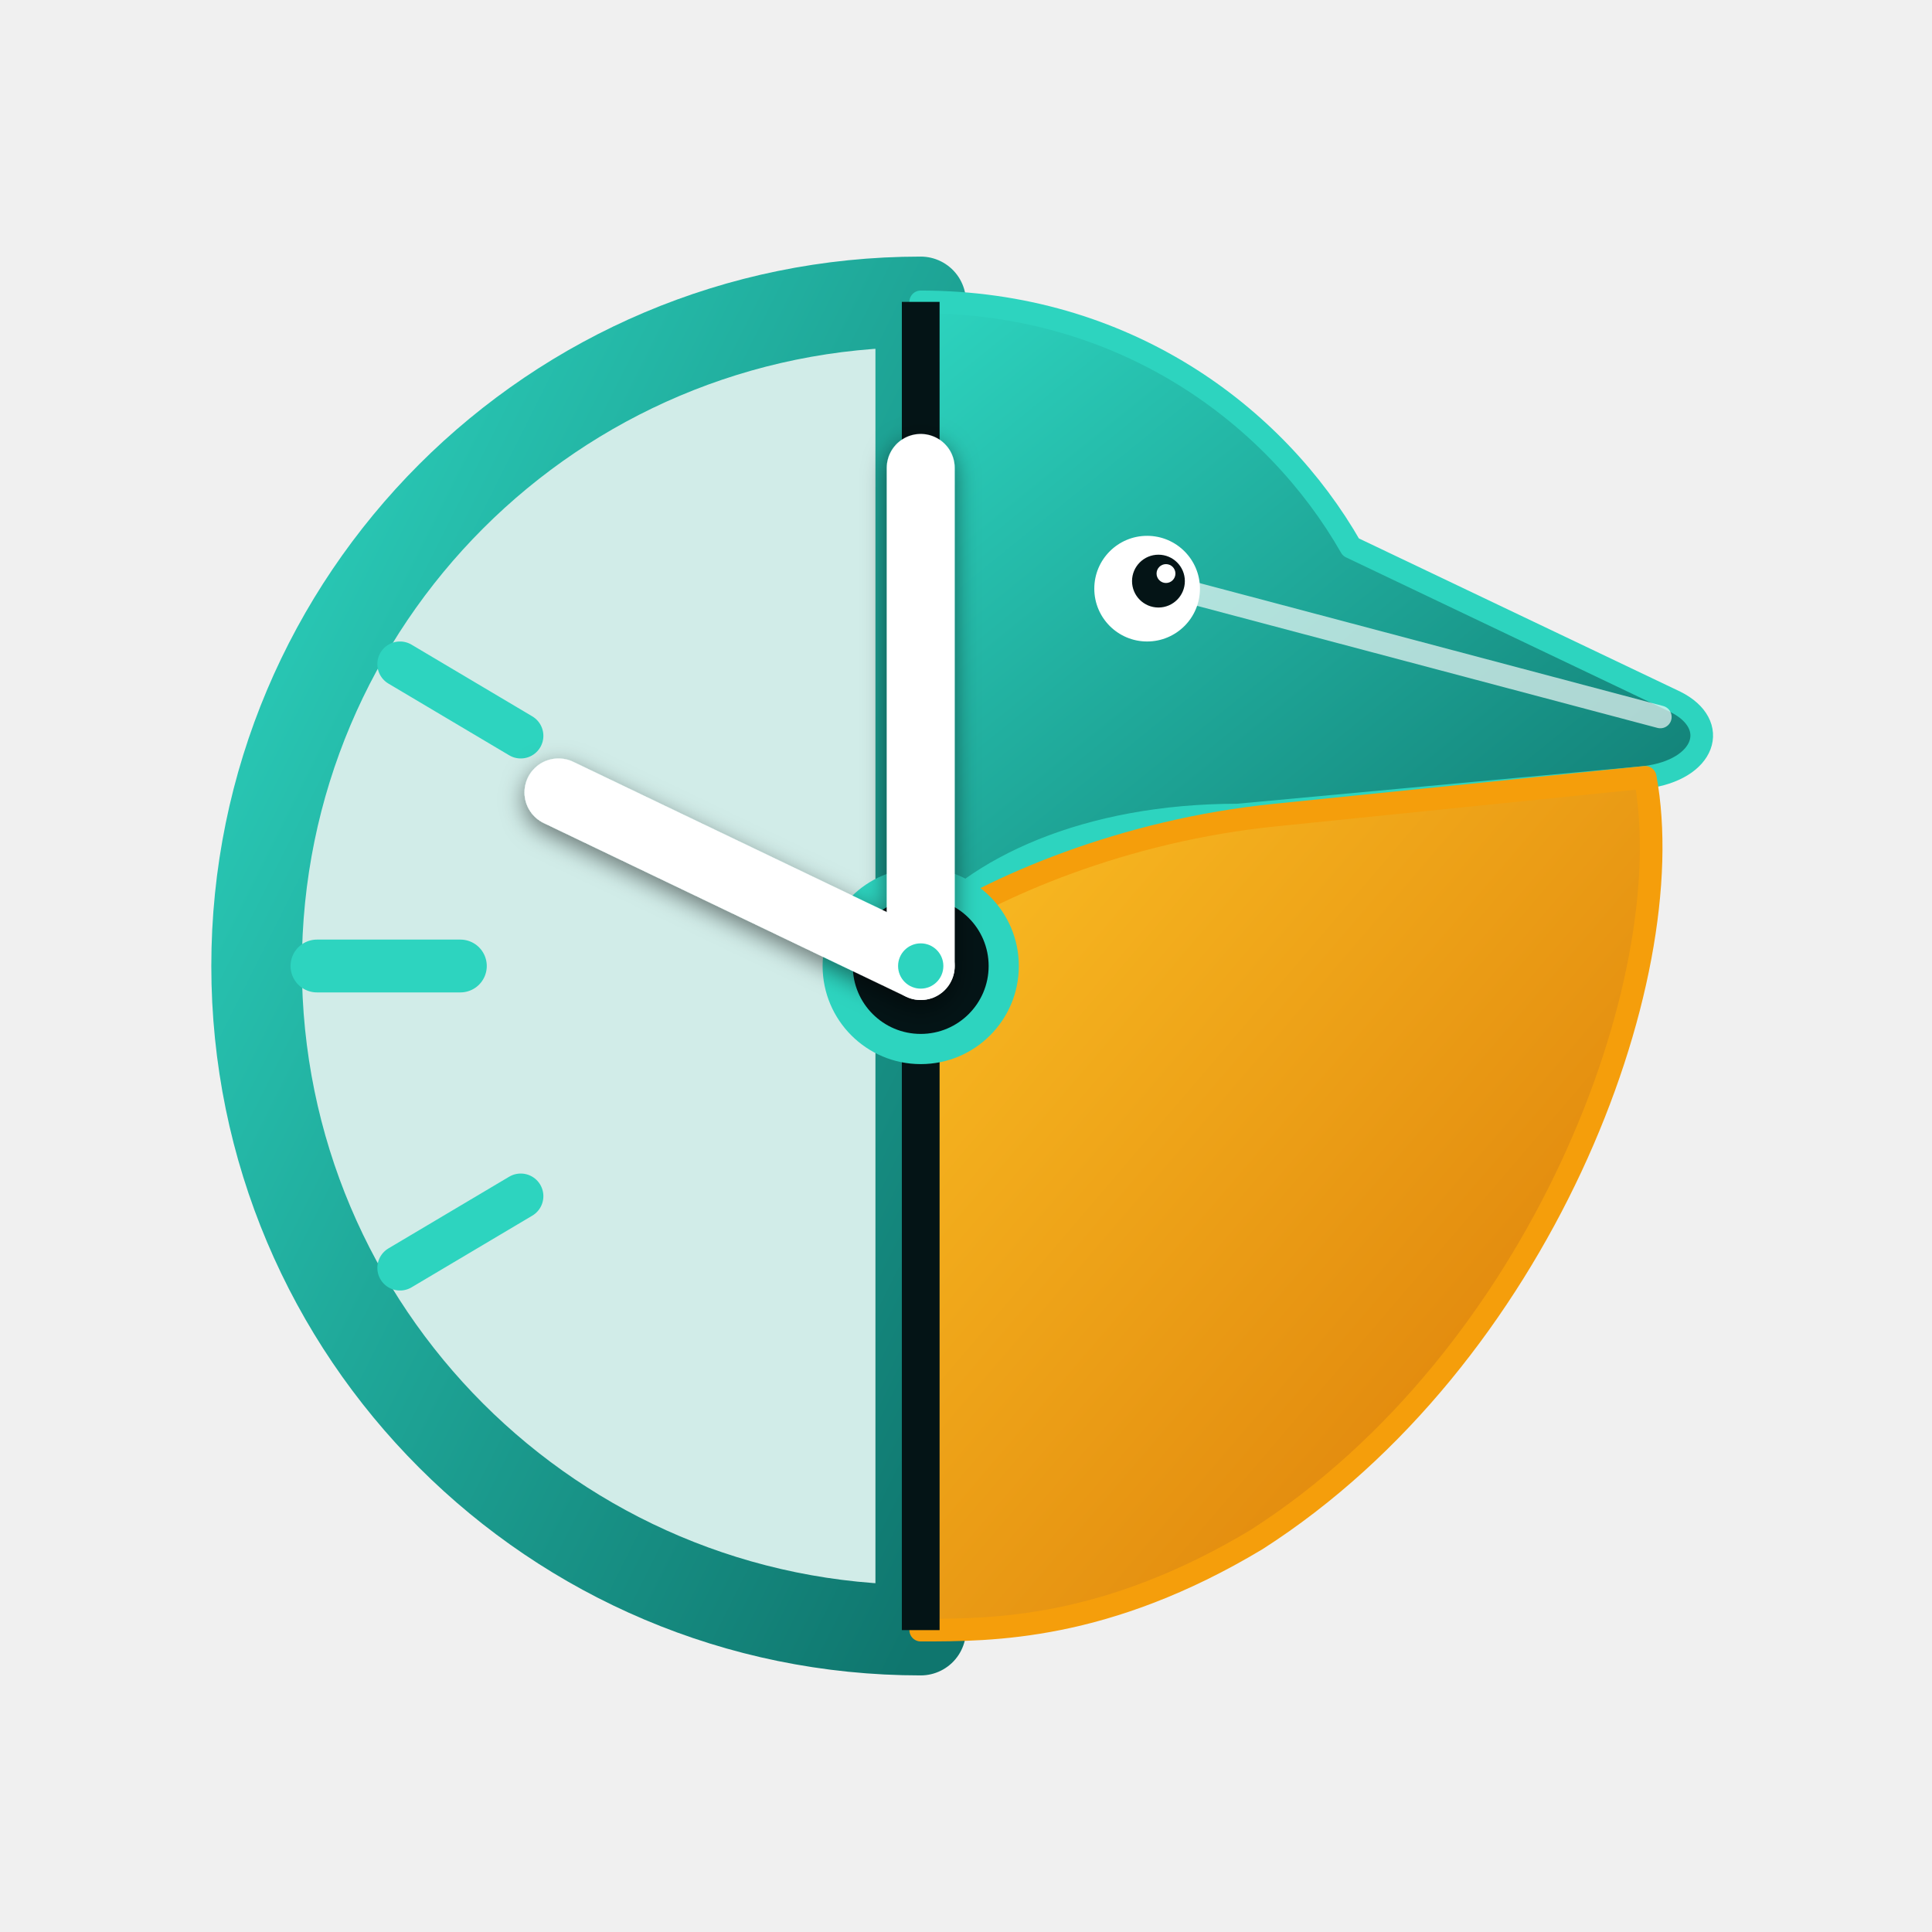
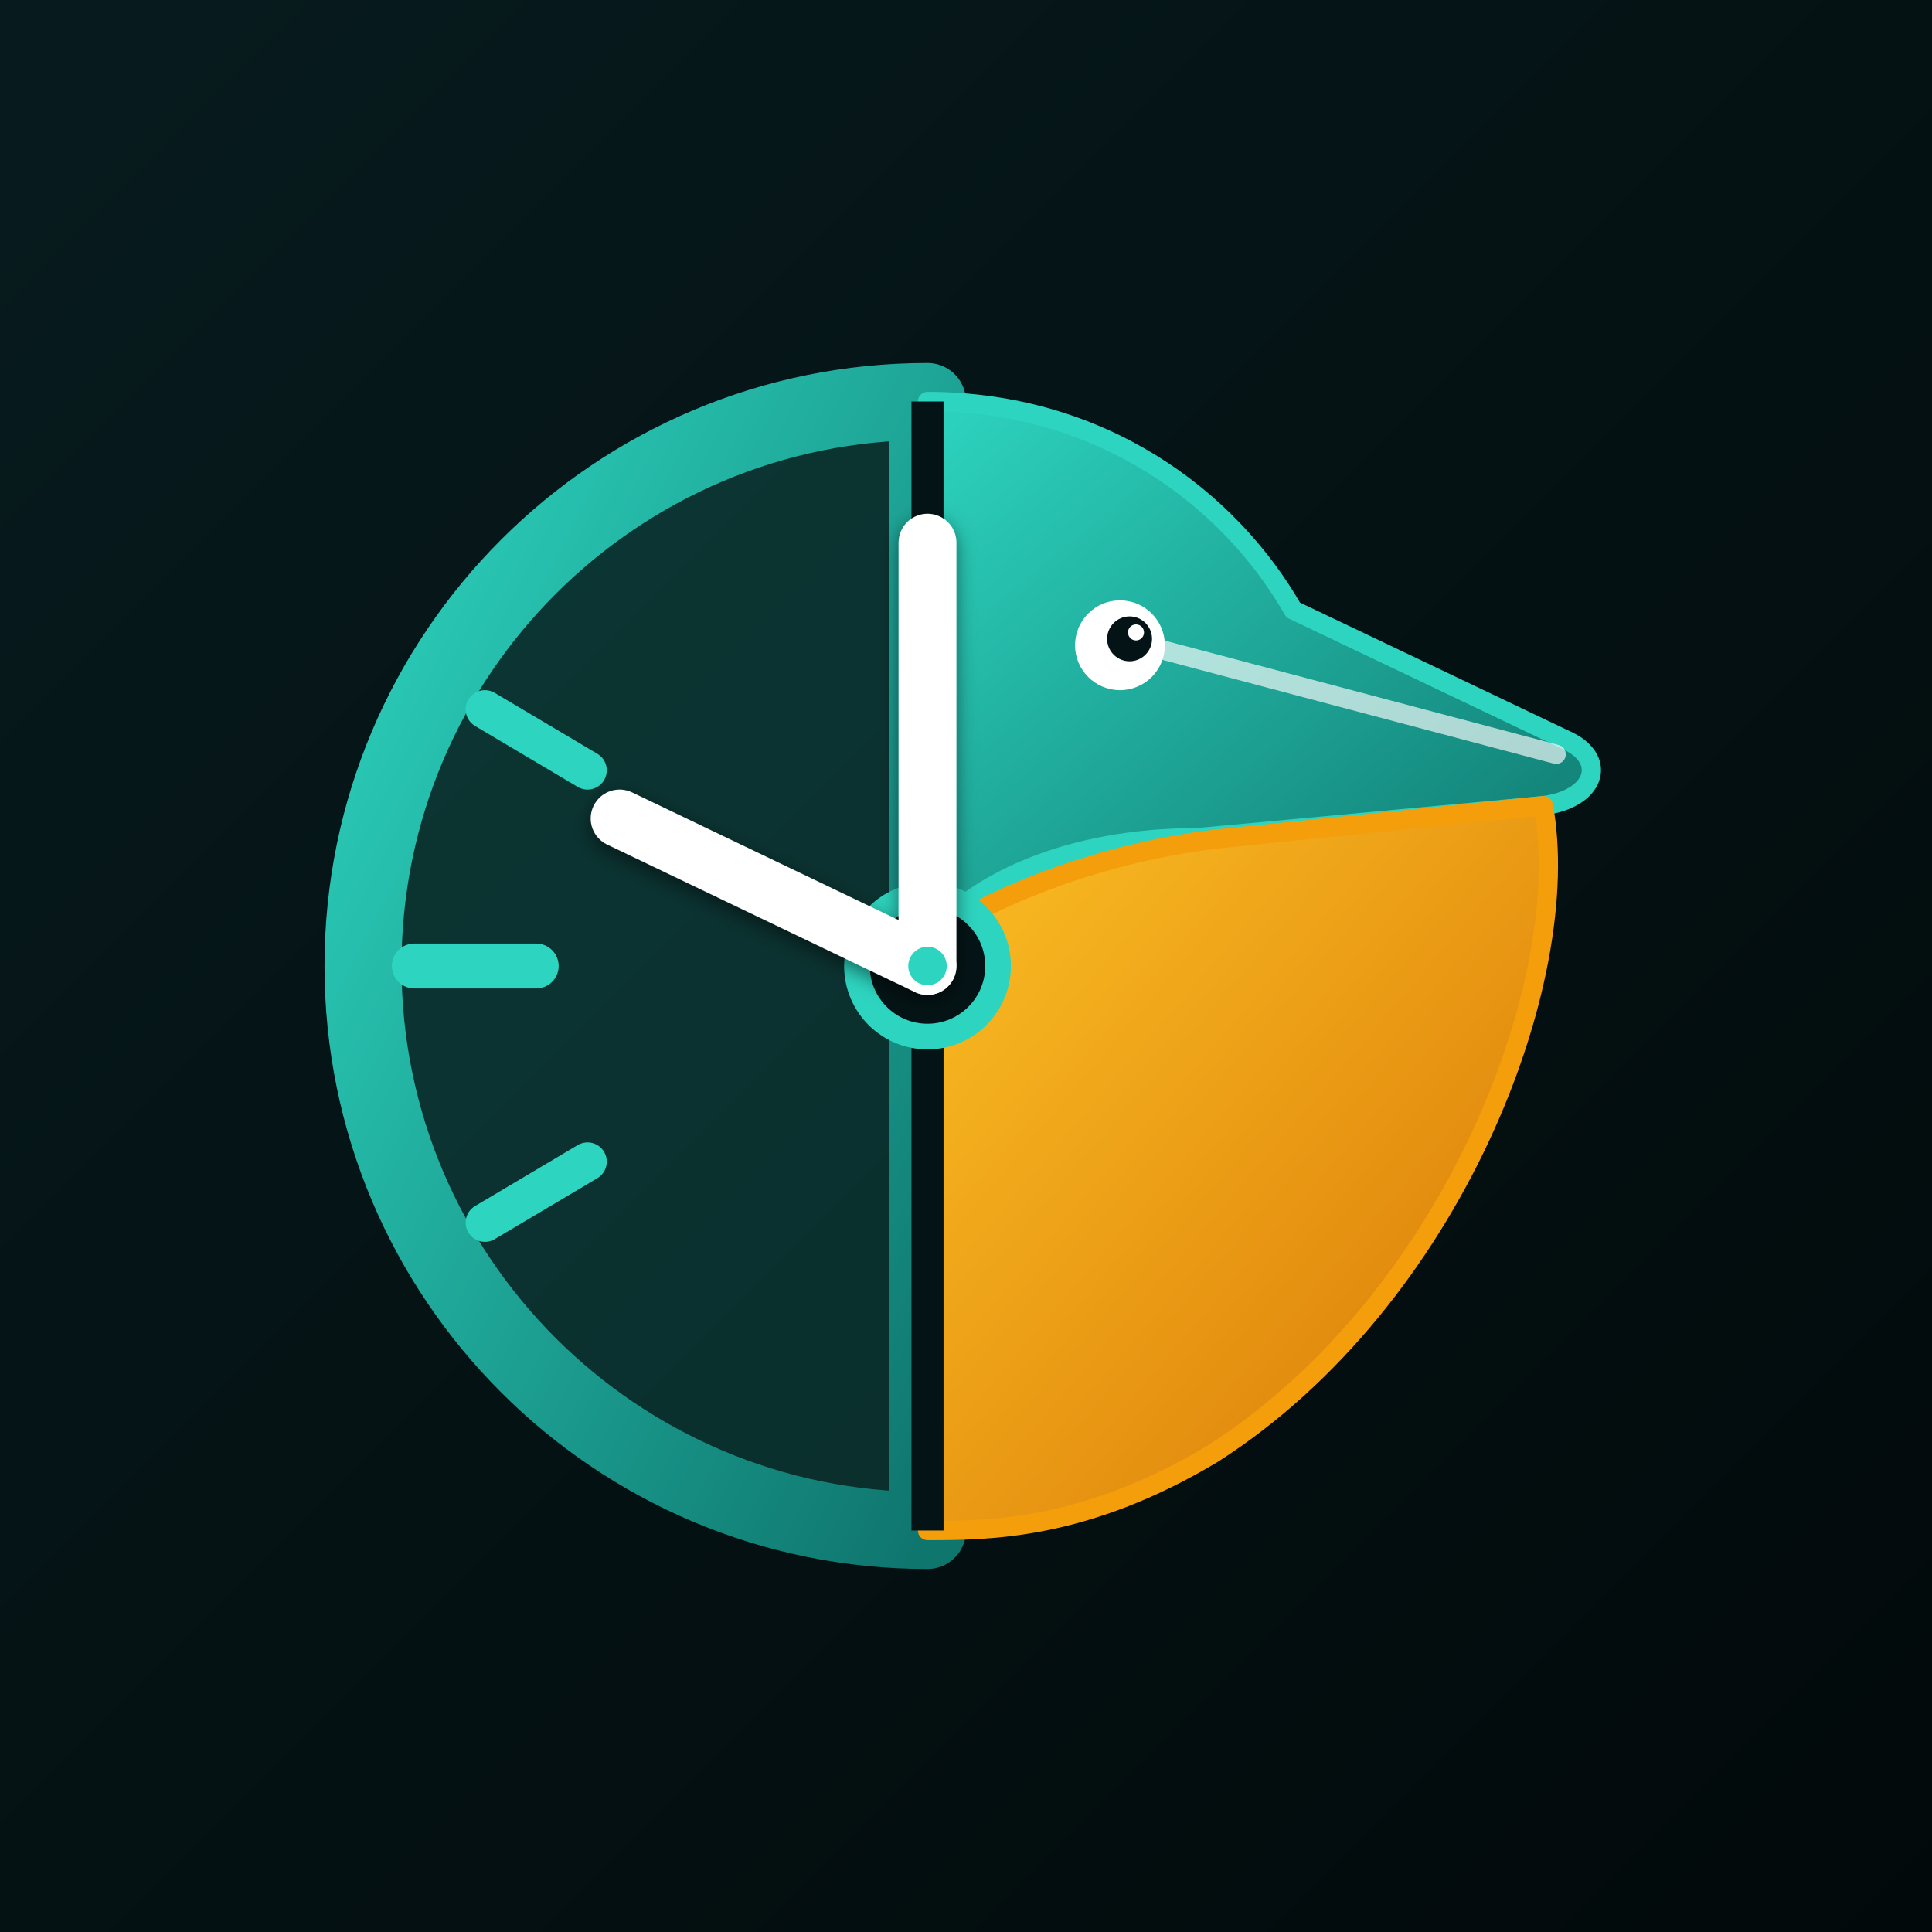
- <svg xmlns="http://www.w3.org/2000/svg" viewBox="0 0 512 512" fill="none">
+ <svg xmlns="http://www.w3.org/2000/svg" viewBox="0 0 512 512" width="512" height="512">
  <defs>
-     <linearGradient id="tealFav" x1="0%" y1="0%" x2="100%" y2="100%">
+     <linearGradient id="bgMask" x1="0%" y1="0%" x2="100%" y2="100%">
+       <stop offset="0%" stop-color="#071b1e" />
+       <stop offset="100%" stop-color="#02090a" />
+     </linearGradient>
+     <linearGradient id="tealMask" x1="0%" y1="0%" x2="100%" y2="100%">
      <stop offset="0%" stop-color="#2dd4bf" />
      <stop offset="100%" stop-color="#0f766e" />
    </linearGradient>
-     <linearGradient id="amberFav" x1="0%" y1="0%" x2="100%" y2="100%">
+     <linearGradient id="amberMask" x1="0%" y1="0%" x2="100%" y2="100%">
      <stop offset="0%" stop-color="#fbbf24" />
      <stop offset="100%" stop-color="#d97706" />
    </linearGradient>
-     <filter id="handShadow" x="-20%" y="-20%" width="140%" height="140%">
+     <filter id="handShadowMask" x="-20%" y="-20%" width="140%" height="140%">
      <feDropShadow dx="0" dy="2" stdDeviation="3" flood-color="#000000" flood-opacity="0.5" />
    </filter>
  </defs>
-   <g transform="translate(-12, 0)">
-     <path d="M 256 80 A 176 176 0 0 0 256 432 Z" fill="rgba(45, 212, 191, 0.16)" stroke="url(#tealFav)" stroke-width="24" stroke-linejoin="round" />
+   <rect width="512" height="512" fill="url(#bgMask)" />
+   <g transform="translate(256, 256) scale(0.85) translate(-268, -256)">
+     <path d="M 256 80 A 176 176 0 0 0 256 432 Z" fill="rgba(45, 212, 191, 0.16)" stroke="url(#tealMask)" stroke-width="24" stroke-linejoin="round" />
    <line x1="96" y1="256" x2="134" y2="256" stroke="#2dd4bf" stroke-width="14" stroke-linecap="round" />
    <line x1="118" y1="176" x2="150" y2="195" stroke="#2dd4bf" stroke-width="12" stroke-linecap="round" />
    <line x1="118" y1="336" x2="150" y2="317" stroke="#2dd4bf" stroke-width="12" stroke-linecap="round" />
-     <path d="M 256 80               C 310 80, 350 110, 370 145               L 456 186               C 468 192, 464 204, 448 206               L 340 216               C 300 216, 270 230, 256 248               Z" fill="url(#tealFav)" stroke="#2dd4bf" stroke-width="6" stroke-linejoin="round" />
-     <path d="M 448 206               C 458 260, 420 360, 345 408               C 305 432, 275 432, 256 432               L 256 248               C 275 235, 310 220, 350 216               Z" fill="url(#amberFav)" stroke="#f59e0b" stroke-width="6" stroke-linejoin="round" />
+     <path d="M 256 80               C 310 80, 350 110, 370 145               L 456 186               C 468 192, 464 204, 448 206               L 340 216               C 300 216, 270 230, 256 248               Z" fill="url(#tealMask)" stroke="#2dd4bf" stroke-width="6" stroke-linejoin="round" />
+     <path d="M 448 206               C 458 260, 420 360, 345 408               C 305 432, 275 432, 256 432               L 256 248               C 275 235, 310 220, 350 216               Z" fill="url(#amberMask)" stroke="#f59e0b" stroke-width="6" stroke-linejoin="round" />
    <path d="M 320 155 L 452 190" stroke="#ffffff" stroke-width="6" stroke-linecap="round" opacity="0.65" />
    <line x1="256" y1="80" x2="256" y2="432" stroke="#041416" stroke-width="10" />
    <circle cx="256" cy="256" r="22" fill="#041416" stroke="#2dd4bf" stroke-width="8" />
-     <g filter="url(#handShadow)">
+     <g filter="url(#handShadowMask)">
      <line x1="256" y1="256" x2="256" y2="124" stroke="#ffffff" stroke-width="18" stroke-linecap="round" />
      <line x1="256" y1="256" x2="160" y2="210" stroke="#ffffff" stroke-width="18" stroke-linecap="round" />
    </g>
    <circle cx="256" cy="256" r="6" fill="#2dd4bf" />
    <circle cx="316" cy="156" r="14" fill="#ffffff" />
    <circle cx="319" cy="154" r="7" fill="#041416" />
    <circle cx="321" cy="152" r="2.5" fill="#ffffff" />
  </g>
</svg>
